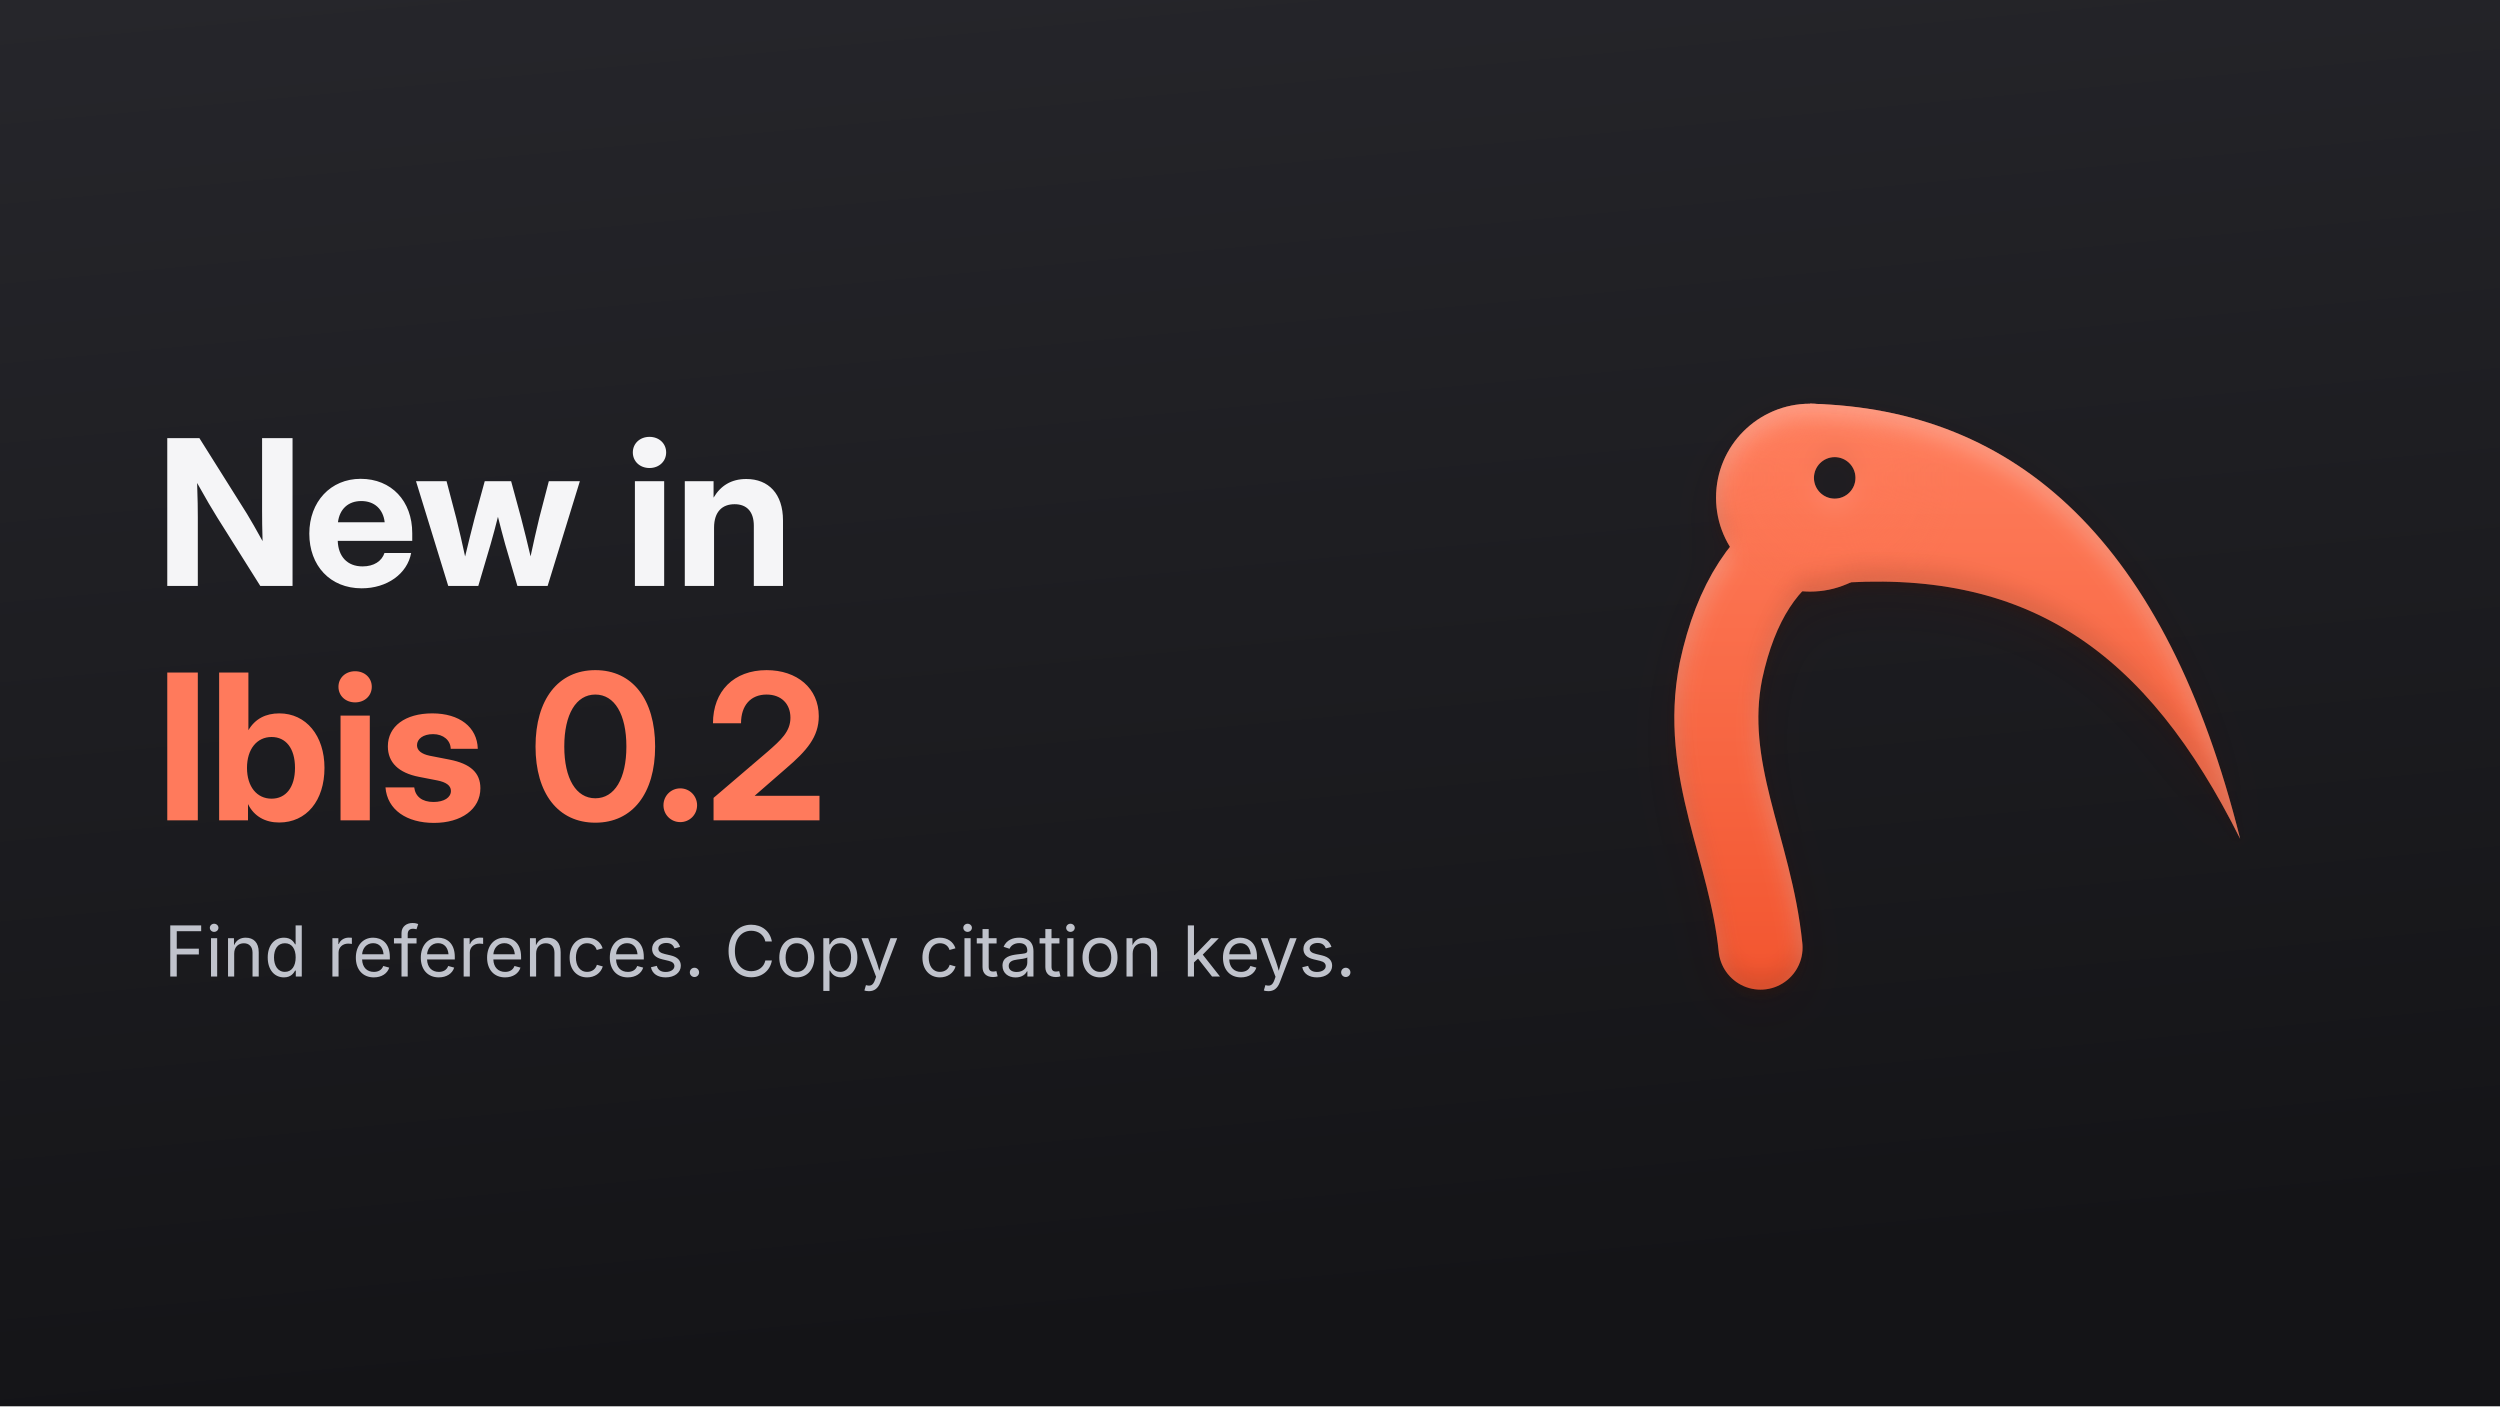
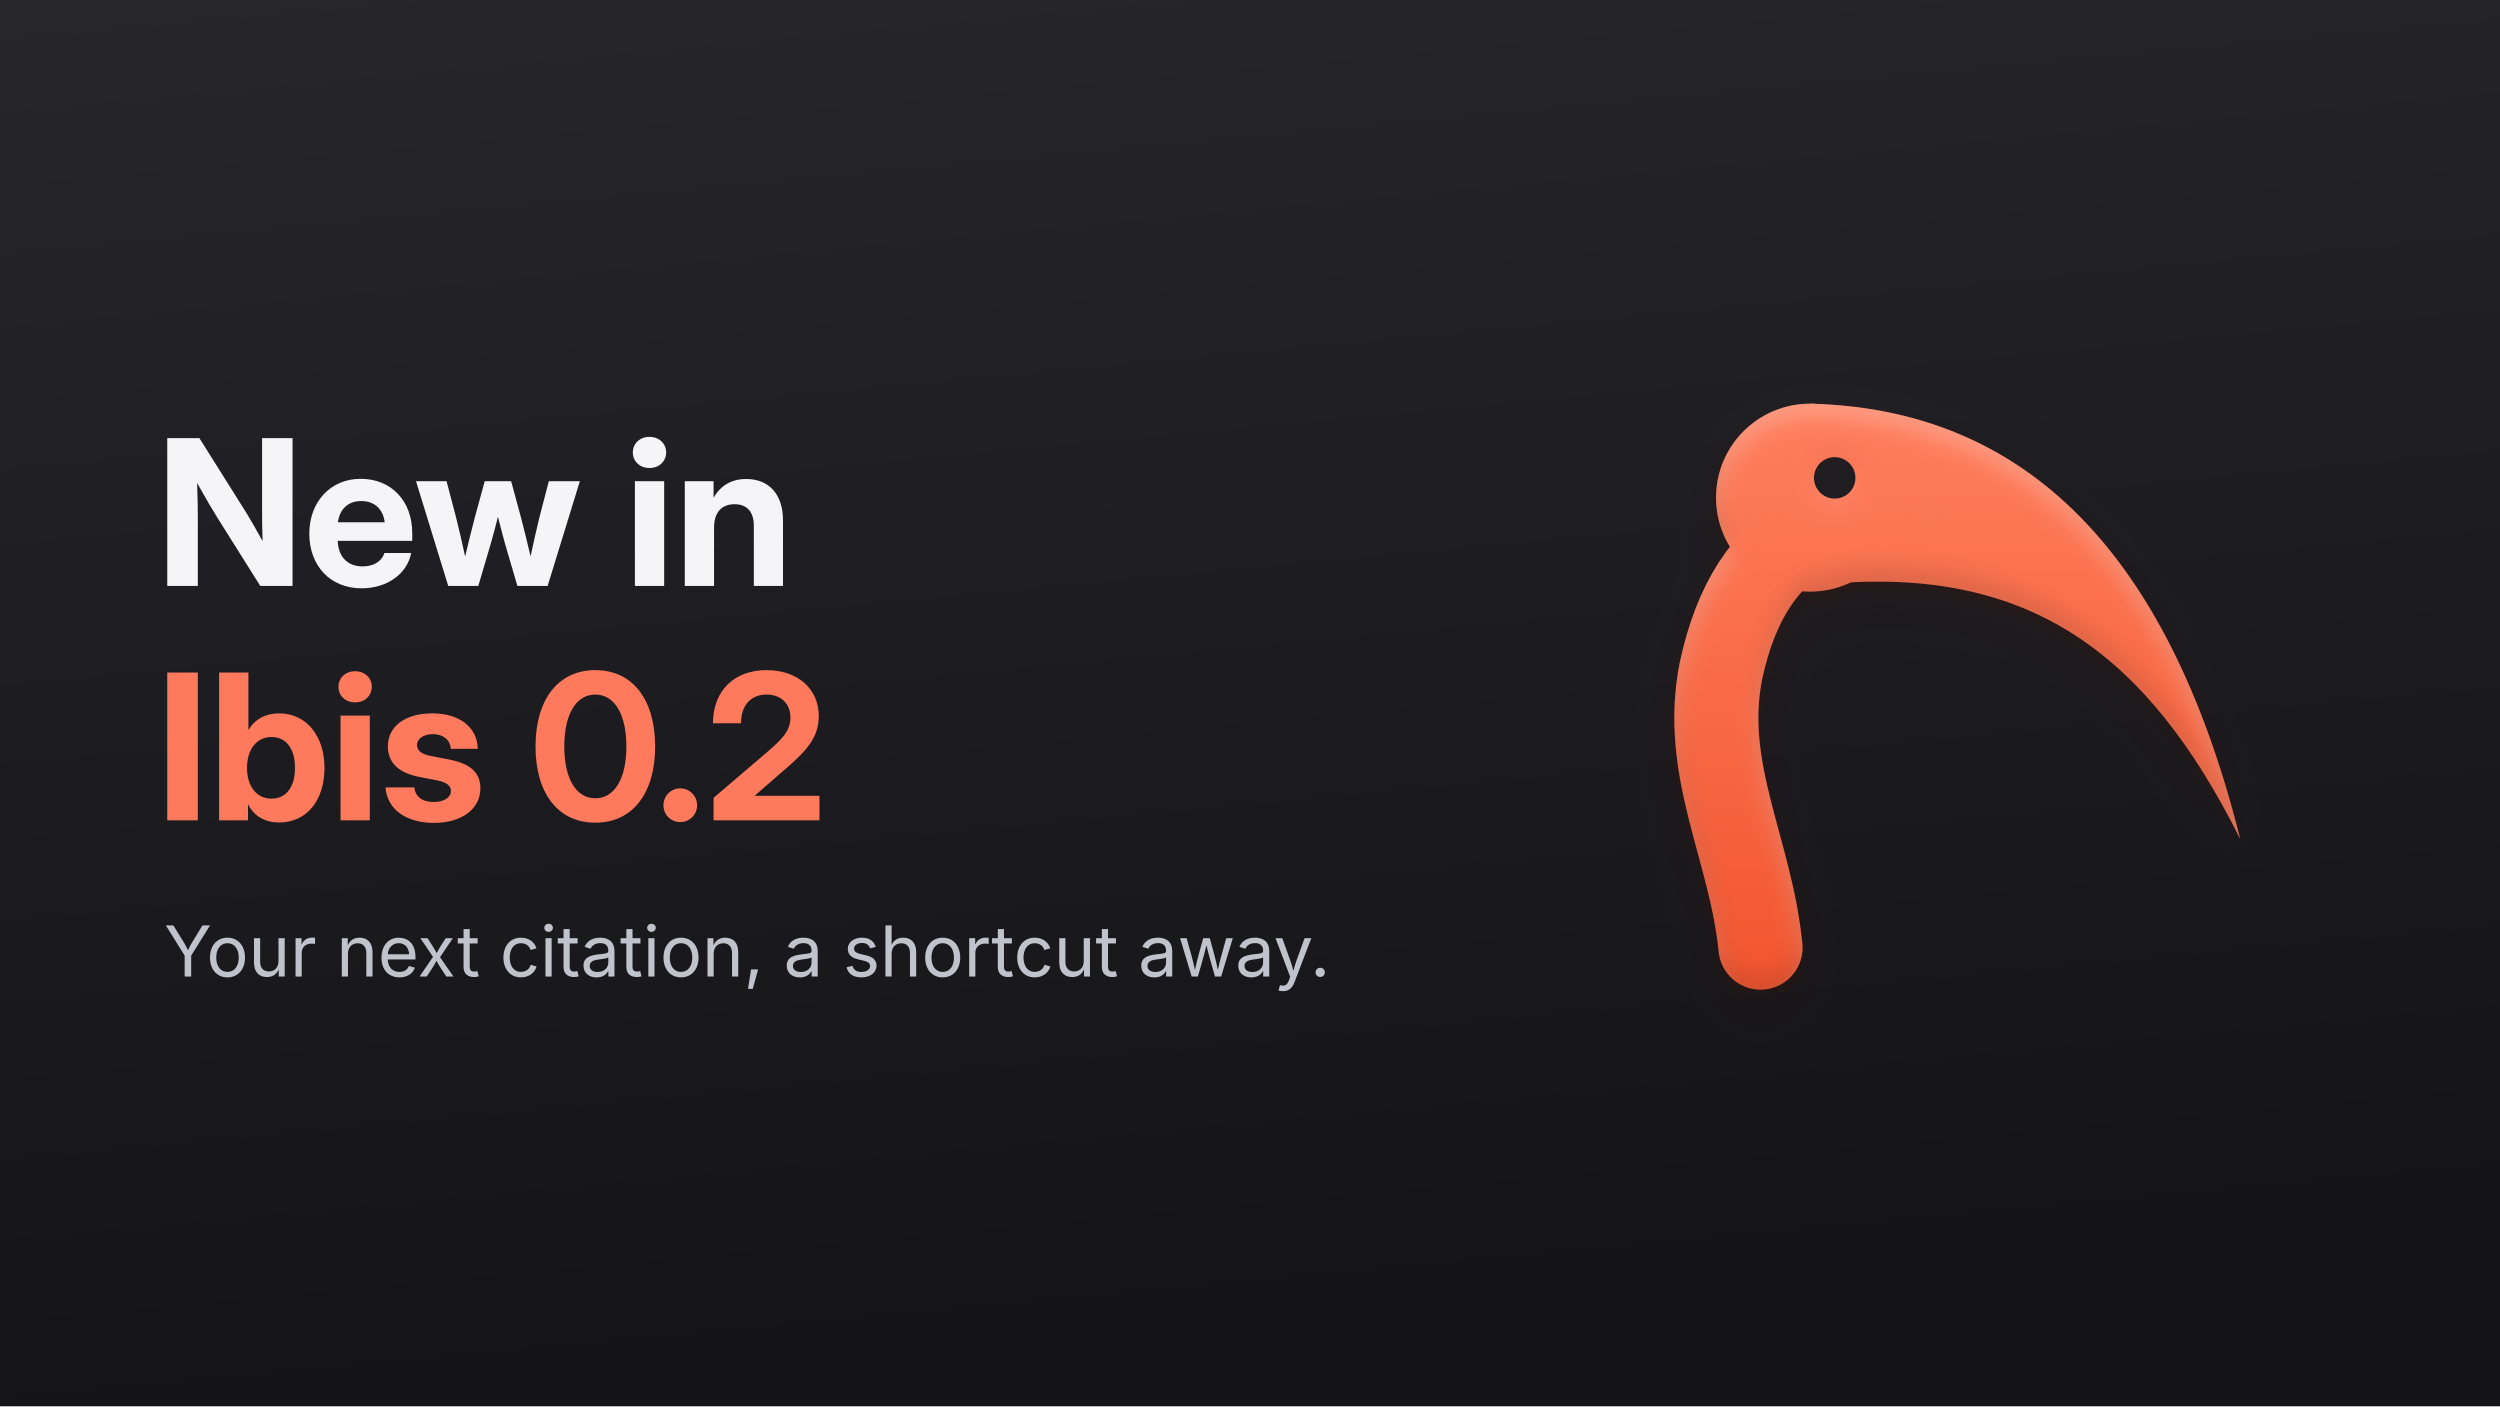
<svg xmlns="http://www.w3.org/2000/svg" width="1280" height="720" viewBox="0 0 1280 720">
  <defs>
    <linearGradient id="thbg" x1="0" y1="0" x2="0.17" y2="1">
      <stop offset="0" stop-color="#26262B" />
      <stop offset="1" stop-color="#141417" />
    </linearGradient>
    <linearGradient id="thmg" gradientUnits="userSpaceOnUse" x1="0" y1="24.0" x2="0" y2="84.25">
      <stop offset="0" stop-color="#FF7F5E" />
      <stop offset="1" stop-color="#F2552F" />
    </linearGradient>
    <filter id="thmf" filterUnits="userSpaceOnUse" x="16.875" y="14.6" width="78.025" height="82.05" color-interpolation-filters="sRGB">
      <feGaussianBlur in="SourceAlpha" stdDeviation="1.1" result="b" />
      <feOffset in="b" dy="1.3" result="bd" />
      <feComposite in="SourceAlpha" in2="bd" operator="out" result="top" />
      <feFlood flood-color="#fff" flood-opacity="0.24" />
      <feComposite in2="top" operator="in" result="hl" />
      <feOffset in="b" dy="-1.3" result="bu" />
      <feComposite in="SourceAlpha" in2="bu" operator="out" result="bot" />
      <feFlood flood-color="#000" flood-opacity="0.12" />
      <feComposite in2="bot" operator="in" result="sh" />
      <feGaussianBlur in="SourceAlpha" stdDeviation="0.5" result="cb" />
      <feOffset in="cb" dy="0.5" result="co" />
      <feFlood flood-color="#4A0F04" flood-opacity="0.22" />
      <feComposite in2="co" operator="in" result="contact" />
      <feGaussianBlur in="SourceAlpha" stdDeviation="2.6" result="db" />
      <feOffset in="db" dy="2.0" result="do" />
      <feFlood flood-color="#4A0F04" flood-opacity="0.13" />
      <feComposite in2="do" operator="in" result="drop" />
      <feMerge>
        <feMergeNode in="drop" />
        <feMergeNode in="contact" />
        <feMergeNode in="SourceGraphic" />
        <feMergeNode in="hl" />
        <feMergeNode in="sh" />
      </feMerge>
    </filter>
    <mask id="thme" maskUnits="userSpaceOnUse" x="16.875" y="14.6" width="78.025" height="82.05">
      <rect x="16.875" y="14.6" width="78.025" height="82.05" fill="#fff" />
      <circle cx="43.5" cy="32.5" r="2.1" fill="#000" />
    </mask>
    <radialGradient id="thmr" gradientUnits="userSpaceOnUse" cx="43.5" cy="32.5" r="13.44">
      <stop offset="0.3" stop-color="#fff" />
      <stop offset="1" stop-color="#000" />
    </radialGradient>
    <mask id="thms" maskUnits="userSpaceOnUse" x="30.06" y="19.06" width="26.88" height="26.88">
      <circle cx="43.5" cy="32.5" r="13.44" fill="url(#thmr)" />
    </mask>
  </defs>
  <rect width="1280" height="720" rx="0" fill="url(#thbg)" />
  <g transform="translate(760 140)">
    <g transform="translate(-40.885 -59.882) scale(5.06329)">
      <g mask="url(#thme)">
        <g filter="url(#thmf)">
          <path d="M36 80C35 70 30 62 32 52 33.5 45 36.5 40.5 41 38" fill="none" stroke="url(#thmg)" stroke-width="8.5" stroke-linecap="round" />
          <path d="M41 25C62 25.5 77 39 84.5 69 75 50 63 41.5 43 43.2z" fill="url(#thmg)" />
          <circle cx="41" cy="34.5" r="9.5" fill="url(#thmg)" />
        </g>
      </g>
      <g class="eyeshade" mask="url(#thms)" opacity="0.35">
        <g filter="url(#thmf)">
          <g mask="url(#thme)">
            <path d="M36 80C35 70 30 62 32 52 33.5 45 36.5 40.5 41 38" fill="none" stroke="url(#thmg)" stroke-width="8.5" stroke-linecap="round" />
            <path d="M41 25C62 25.5 77 39 84.5 69 75 50 63 41.5 43 43.2z" fill="url(#thmg)" />
            <circle cx="41" cy="34.5" r="9.5" fill="url(#thmg)" />
          </g>
        </g>
      </g>
    </g>
  </g>
  <text x="80" y="300" font-size="104" fill="#F5F5F7" font-family="Inter Display, Inter, sans-serif" font-weight="700">New in</text>
  <text x="80" y="420" font-size="104" fill="#FF7A5C" font-family="Inter Display, Inter, sans-serif" font-weight="700">Ibis 0.2</text>
-   <text x="84" y="500" font-size="36" fill="#C0C3CC" font-family="Inter, sans-serif">Find references. Copy citation keys.</text>
+   <text x="84" y="500" font-size="36" fill="#C0C3CC" font-family="Inter, sans-serif">Your next citation, a shortcut away.</text>
</svg>
